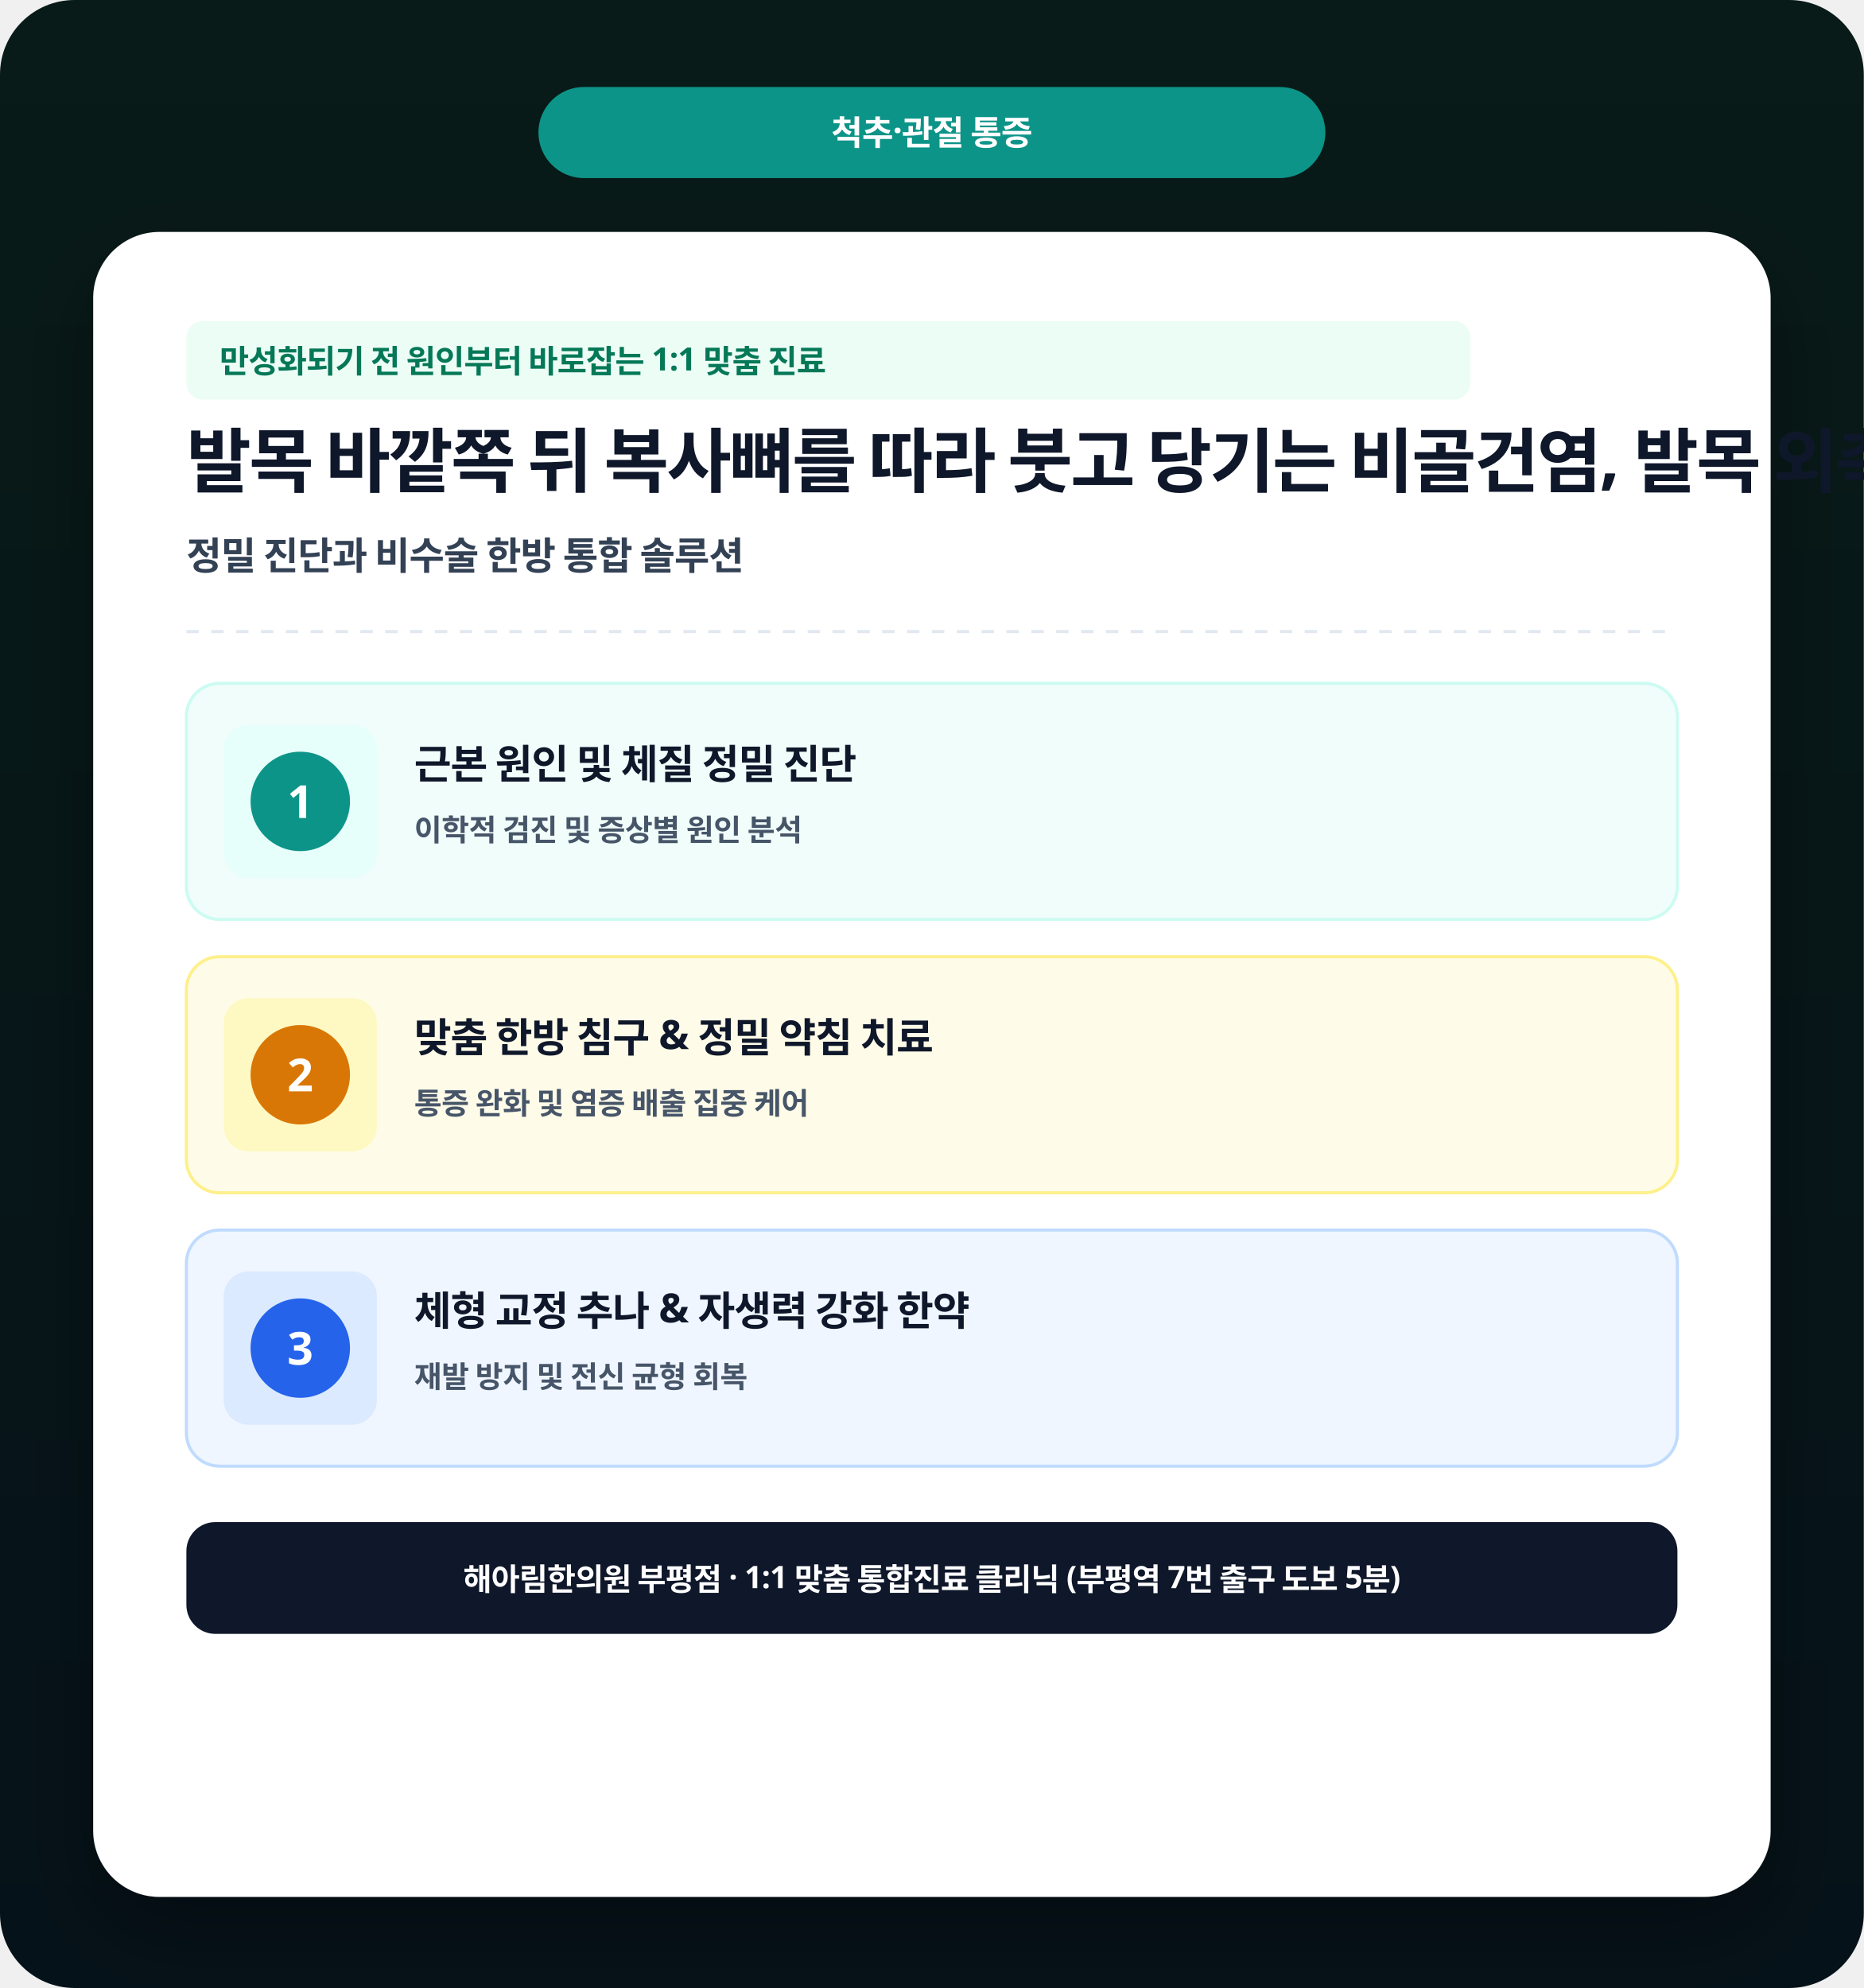
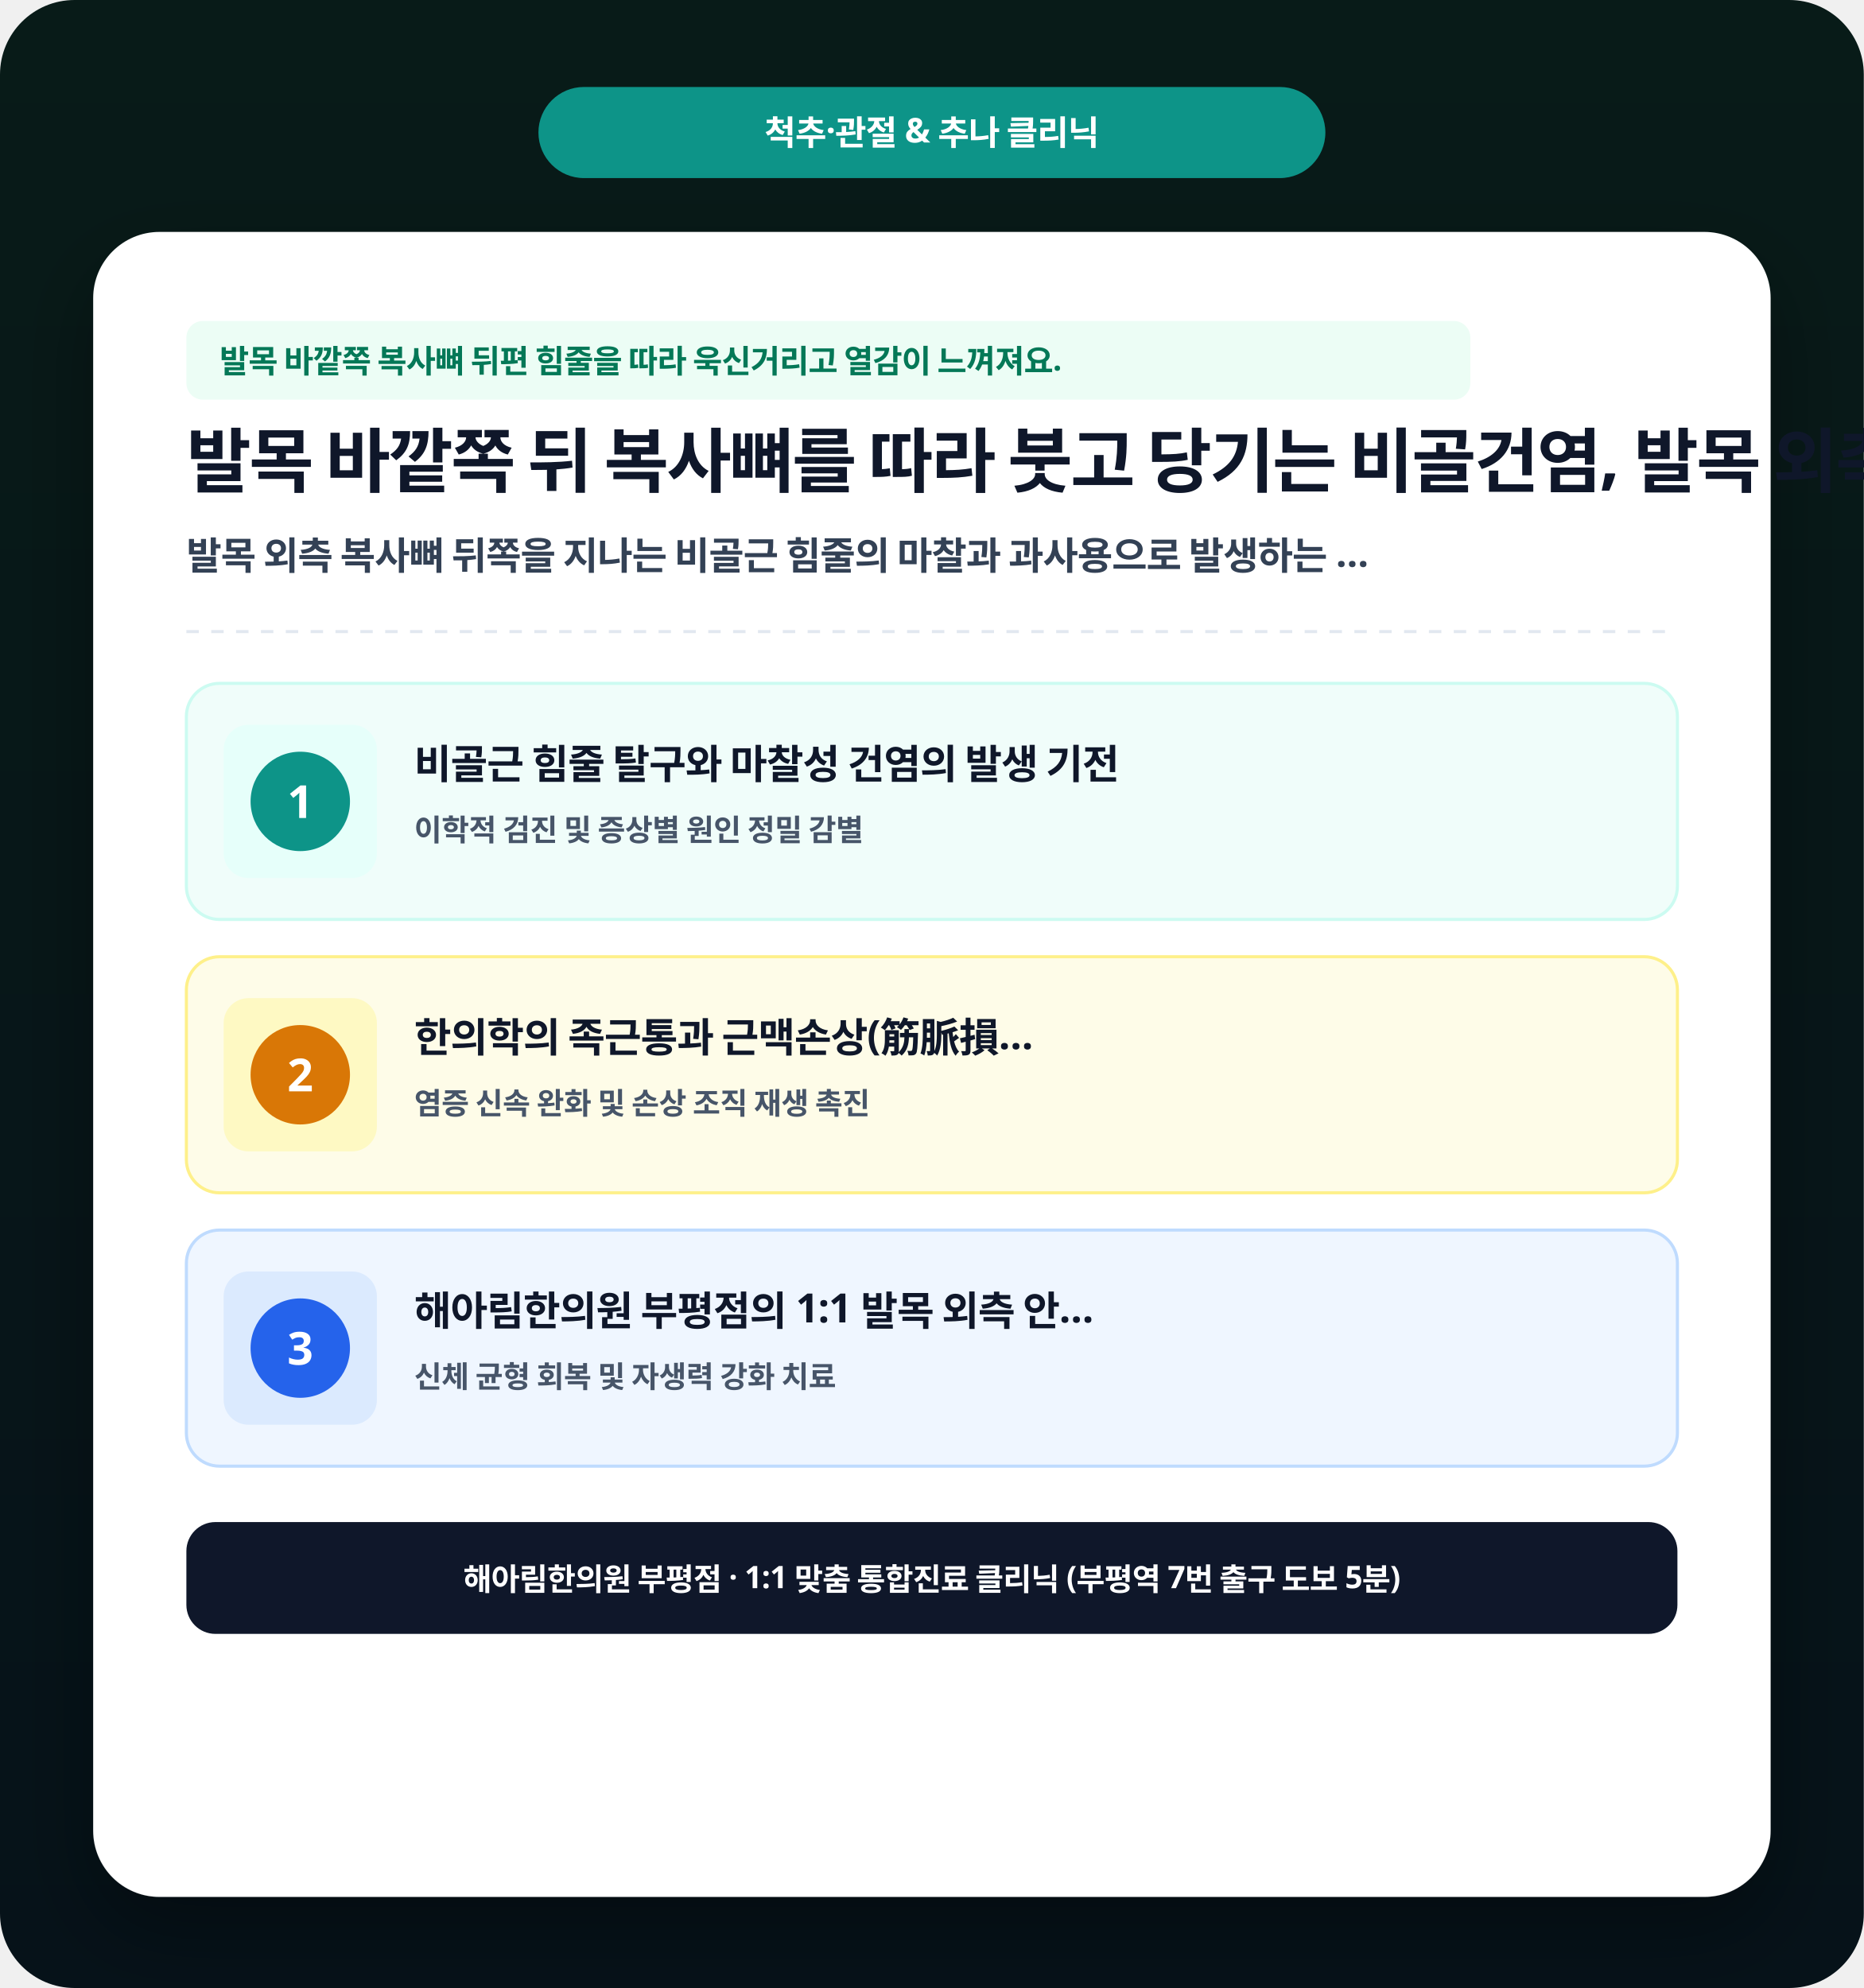
<svg xmlns="http://www.w3.org/2000/svg" width="900" height="960" viewBox="0 0 900 960">
  <defs>
    <linearGradient id="bgGrad" x1="0%" y1="0%" x2="0%" y2="100%">
      <stop offset="0%" stop-color="#081b18" />
      <stop offset="100%" stop-color="#061219" />
    </linearGradient>
    <filter id="cardShadow" x="-10%" y="-10%" width="120%" height="120%">
      <feDropShadow dx="0" dy="16" stdDeviation="20" flood-color="#000000" flood-opacity="0.35" />
    </filter>
  </defs>
  <rect x="0" y="0" width="900" height="960" rx="36" fill="url(#bgGrad)" />
  <g transform="translate(450, 64)">
    <rect x="-190" y="-22" width="380" height="44" rx="22" fill="#0d9488" />
    <text x="0" y="6" font-size="16.5" font-weight="900" fill="#ffffff" text-anchor="middle" font-family="Pretendard, 'Malgun Gothic', sans-serif" letter-spacing="-0.02em">
-       척추·관절 통증
+       척추·관절 &amp; 추나 클리닉
    </text>
  </g>
  <g filter="url(#cardShadow)">
    <rect x="45" y="112" width="810" height="804" rx="32" fill="#ffffff" />
  </g>
  <g transform="translate(90, 155)">
    <rect x="0" y="0" width="620" height="38" rx="8" fill="#ecfdf5" />
    <text x="16" y="25" font-size="15.5" font-weight="900" fill="#047857" font-family="Pretendard, 'Malgun Gothic', sans-serif" letter-spacing="-0.02em">
-       만성화되기 전 원인부터 바로잡는 1:1 맞춤 진료
+       발목 바깥쪽 복사뼈 뒤편 힘줄을 따라 욱신거리고 열감이 느껴져요.
    </text>
  </g>
  <g transform="translate(90, 235)">
    <text font-size="34" font-weight="900" fill="#0f172a" font-family="Pretendard, 'Malgun Gothic', sans-serif" letter-spacing="-0.03em">
      발목 바깥쪽 뒤 복사뼈를 따라 붓고 당기는 비골건염, 발목 외측 안정화 추나와 소염약침
    </text>
  </g>
  <g transform="translate(90, 275)">
    <text font-size="18.5" font-weight="800" fill="#334155" font-family="Pretendard, 'Malgun Gothic', sans-serif" letter-spacing="-0.02em">
-       정밀 진단과 비수술 한방 통합 솔루션
+       발목 외측 복사뼈 뒤쪽을 지나는 비골근 힘줄의 마찰과 과사용으로 발생하는 …
    </text>
  </g>
  <line x1="90" y1="305" x2="810" y2="305" stroke="#e2e8f0" stroke-width="1.5" stroke-dasharray="6,6" />
  <g transform="translate(90, 330)">
    <rect x="0" y="0" width="720" height="114" rx="16" fill="#f0fdfa" stroke="#ccfbf1" stroke-width="1.5" />
    <rect x="18" y="20" width="74" height="74" rx="12" fill="#e6fffa" />
    <circle cx="55" cy="57" r="24" fill="#0d9488" />
    <text x="55" y="65" font-size="22" font-weight="900" fill="#ffffff" text-anchor="middle" font-family="Pretendard, 'Malgun Gothic', sans-serif">1</text>
    <text x="110" y="46" font-size="19.5" font-weight="900" fill="#0f172a" font-family="Pretendard, 'Malgun Gothic', sans-serif" letter-spacing="-0.02em">
-       근본 원인 및 체질 정밀 진단
+       비골근 힘줄 탈구와 마찰성 건염의 발생 기전
    </text>
    <text x="110" y="76" font-size="14.5" font-weight="600" fill="#475569" font-family="Pretendard, 'Malgun Gothic', sans-serif" letter-spacing="-0.01em">
-       이학적 검진 및 증상별 원인 분석
+       이학적 검진 및 증상별 원인 정밀 감별
    </text>
  </g>
  <g transform="translate(90, 462)">
    <rect x="0" y="0" width="720" height="114" rx="16" fill="#fefce8" stroke="#fef08a" stroke-width="1.5" />
    <rect x="18" y="20" width="74" height="74" rx="12" fill="#fef9c3" />
    <circle cx="55" cy="57" r="24" fill="#d97706" />
    <text x="55" y="65" font-size="22" font-weight="900" fill="#ffffff" text-anchor="middle" font-family="Pretendard, 'Malgun Gothic', sans-serif">2</text>
    <text x="110" y="46" font-size="19.5" font-weight="900" fill="#0f172a" font-family="Pretendard, 'Malgun Gothic', sans-serif" letter-spacing="-0.02em">
-       맞춤 한방 침구 &amp; 정밀 약침 치료
+       한의학의 족근통과 근맥손상(筋脈損…
    </text>
    <text x="110" y="76" font-size="14.5" font-weight="600" fill="#475569" font-family="Pretendard, 'Malgun Gothic', sans-serif" letter-spacing="-0.01em">
-       통증 완화 및 염증 배출 집중 케어
+       염증 신속 완화 및 손상 조직 재생 촉진
    </text>
  </g>
  <g transform="translate(90, 594)">
    <rect x="0" y="0" width="720" height="114" rx="16" fill="#eff6ff" stroke="#bfdbfe" stroke-width="1.5" />
    <rect x="18" y="20" width="74" height="74" rx="12" fill="#dbeafe" />
    <circle cx="55" cy="57" r="24" fill="#2563eb" />
    <text x="55" y="65" font-size="22" font-weight="900" fill="#ffffff" text-anchor="middle" font-family="Pretendard, 'Malgun Gothic', sans-serif">3</text>
    <text x="110" y="46" font-size="19.5" font-weight="900" fill="#0f172a" font-family="Pretendard, 'Malgun Gothic', sans-serif" letter-spacing="-0.02em">
-       체형 교정 추나 &amp; 자생력 강화 한약
+       해아림한의원 부평점의 1:1 발목 외측 안…
    </text>
    <text x="110" y="76" font-size="14.5" font-weight="600" fill="#475569" font-family="Pretendard, 'Malgun Gothic', sans-serif" letter-spacing="-0.01em">
-       재발 방지 및 전신 균형 회복
+       신체 균형 회복 및 자생력 강화 치료
    </text>
  </g>
  <g transform="translate(90, 735)">
    <rect x="0" y="0" width="720" height="54" rx="14" fill="#0f172a" />
    <text x="360" y="33" font-size="15" font-weight="800" fill="#ffffff" text-anchor="middle" font-family="Pretendard, 'Malgun Gothic', sans-serif" letter-spacing="-0.02em">
      해아림한의원 부평점 · 1:1 맞춤 통합진료 클리닉 (부평역 7번 출구 도보 5분)
    </text>
  </g>
</svg>
